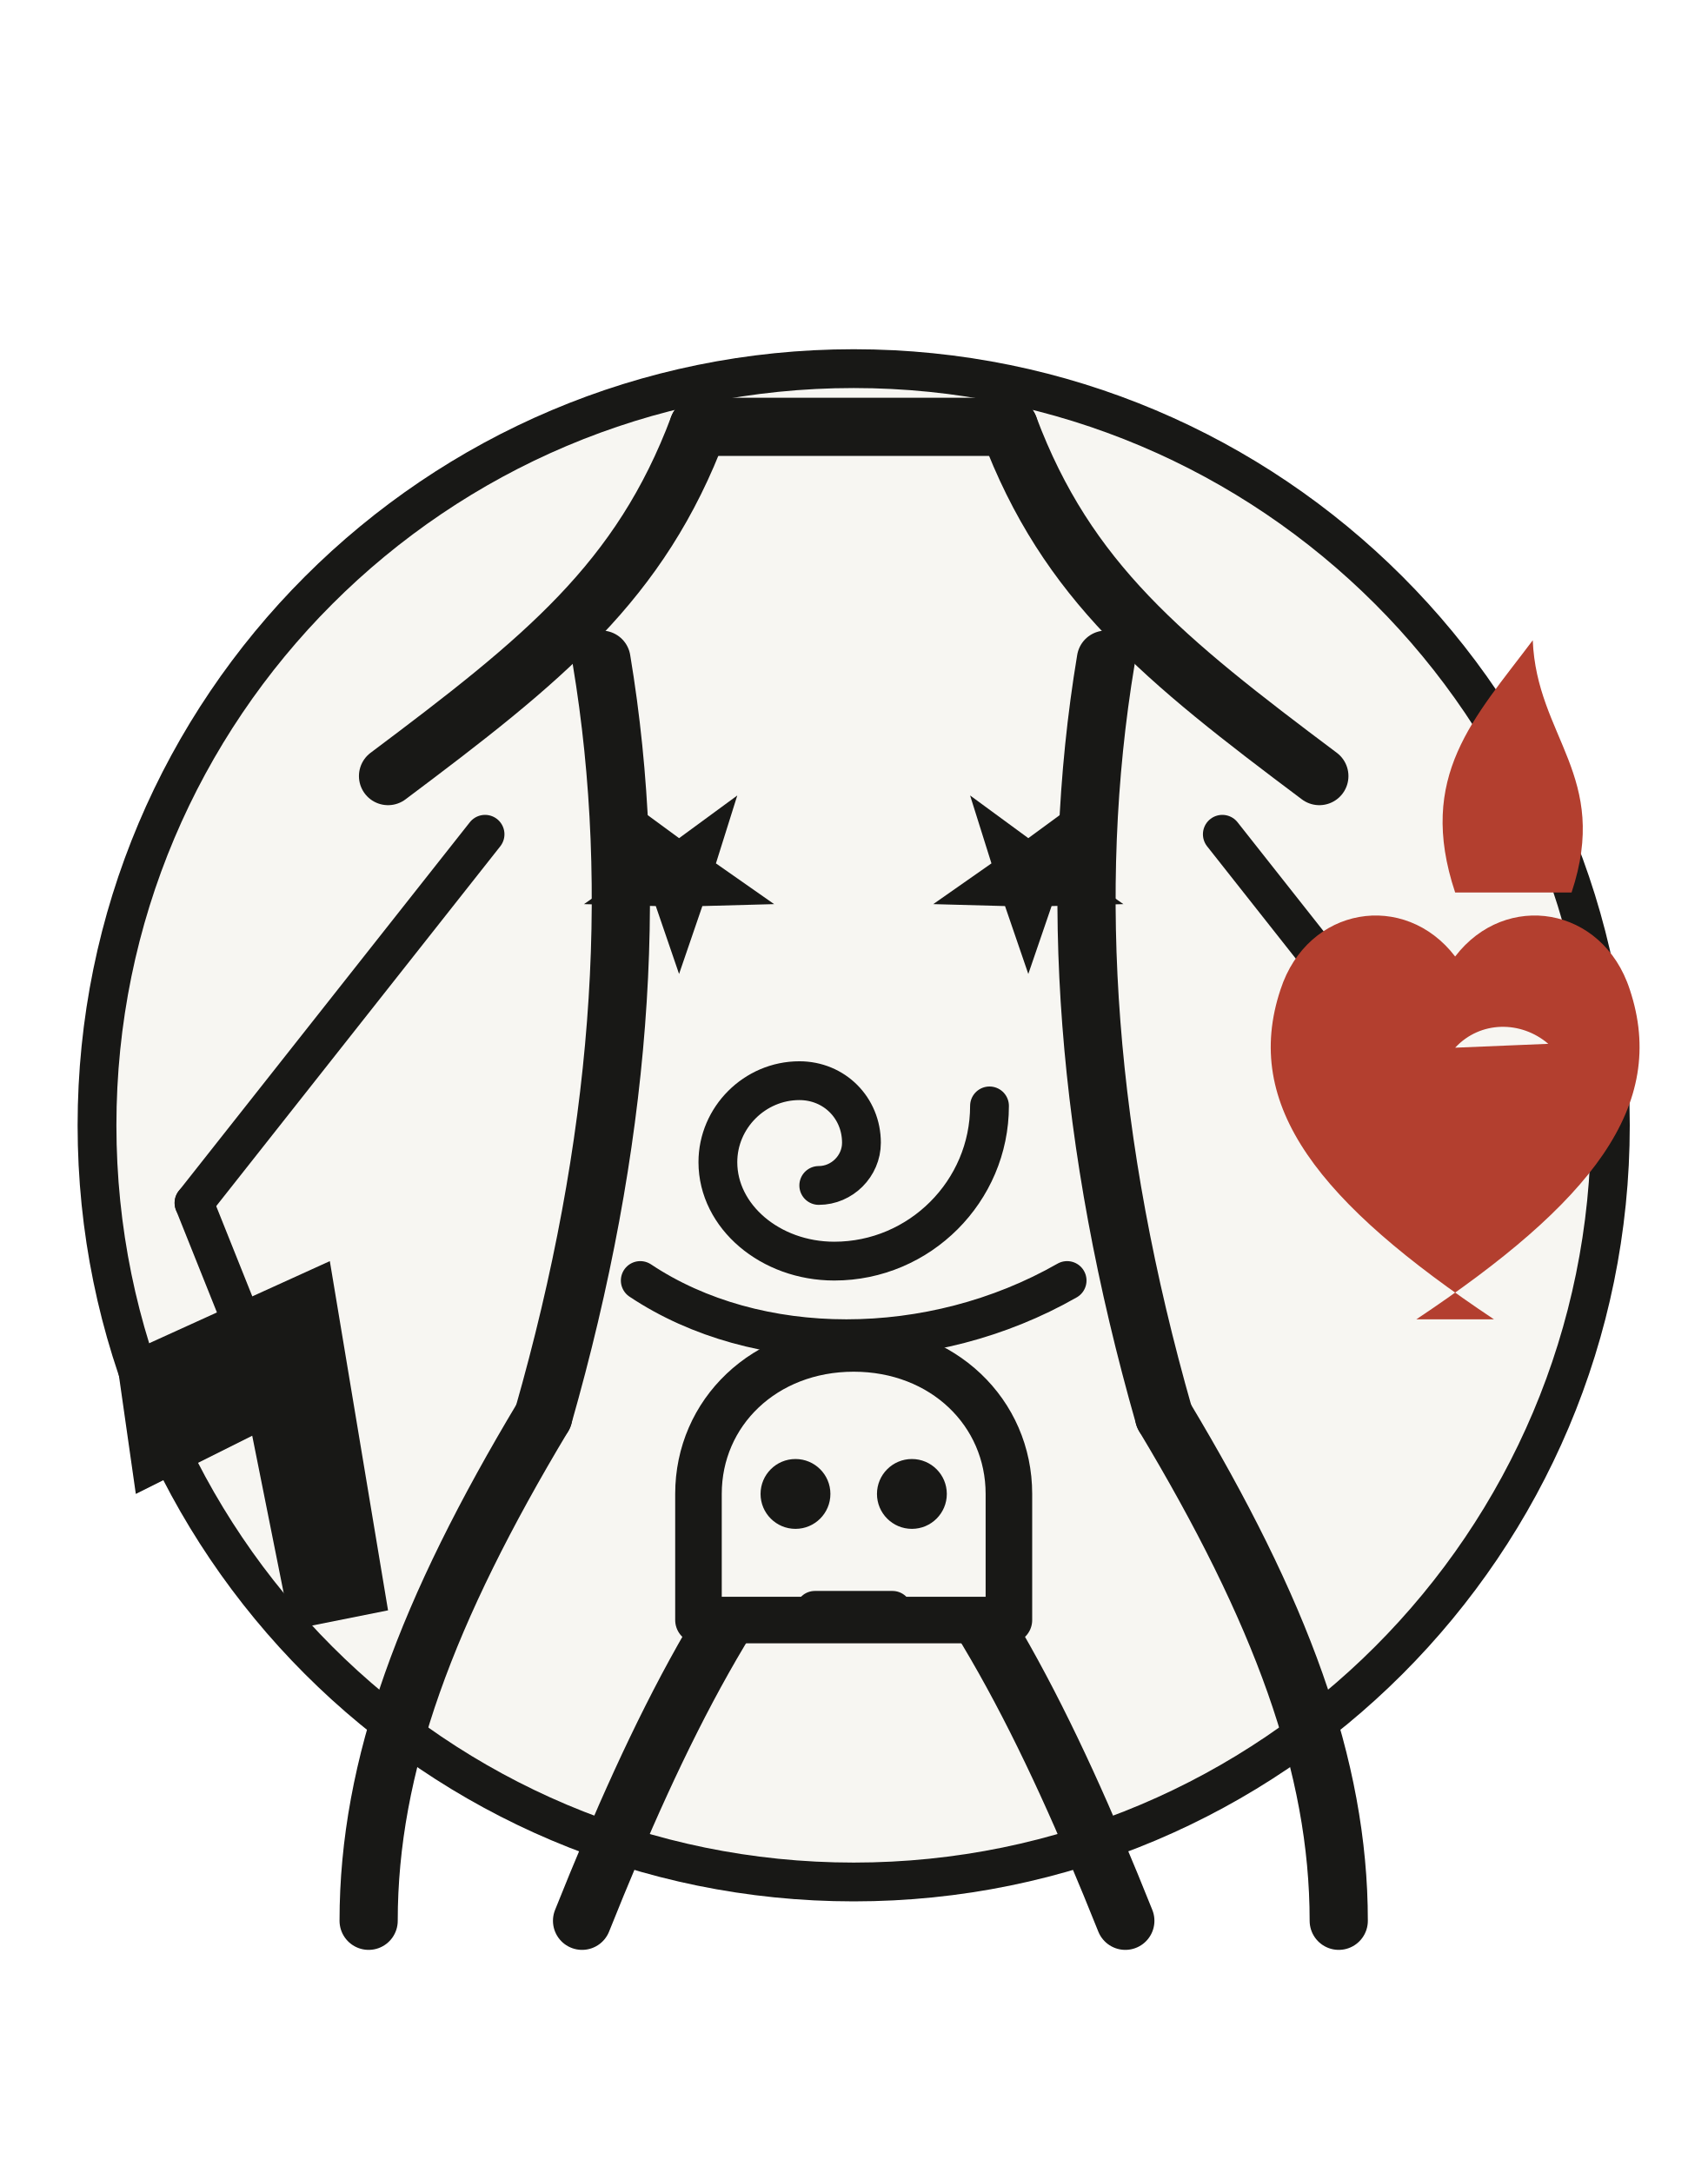
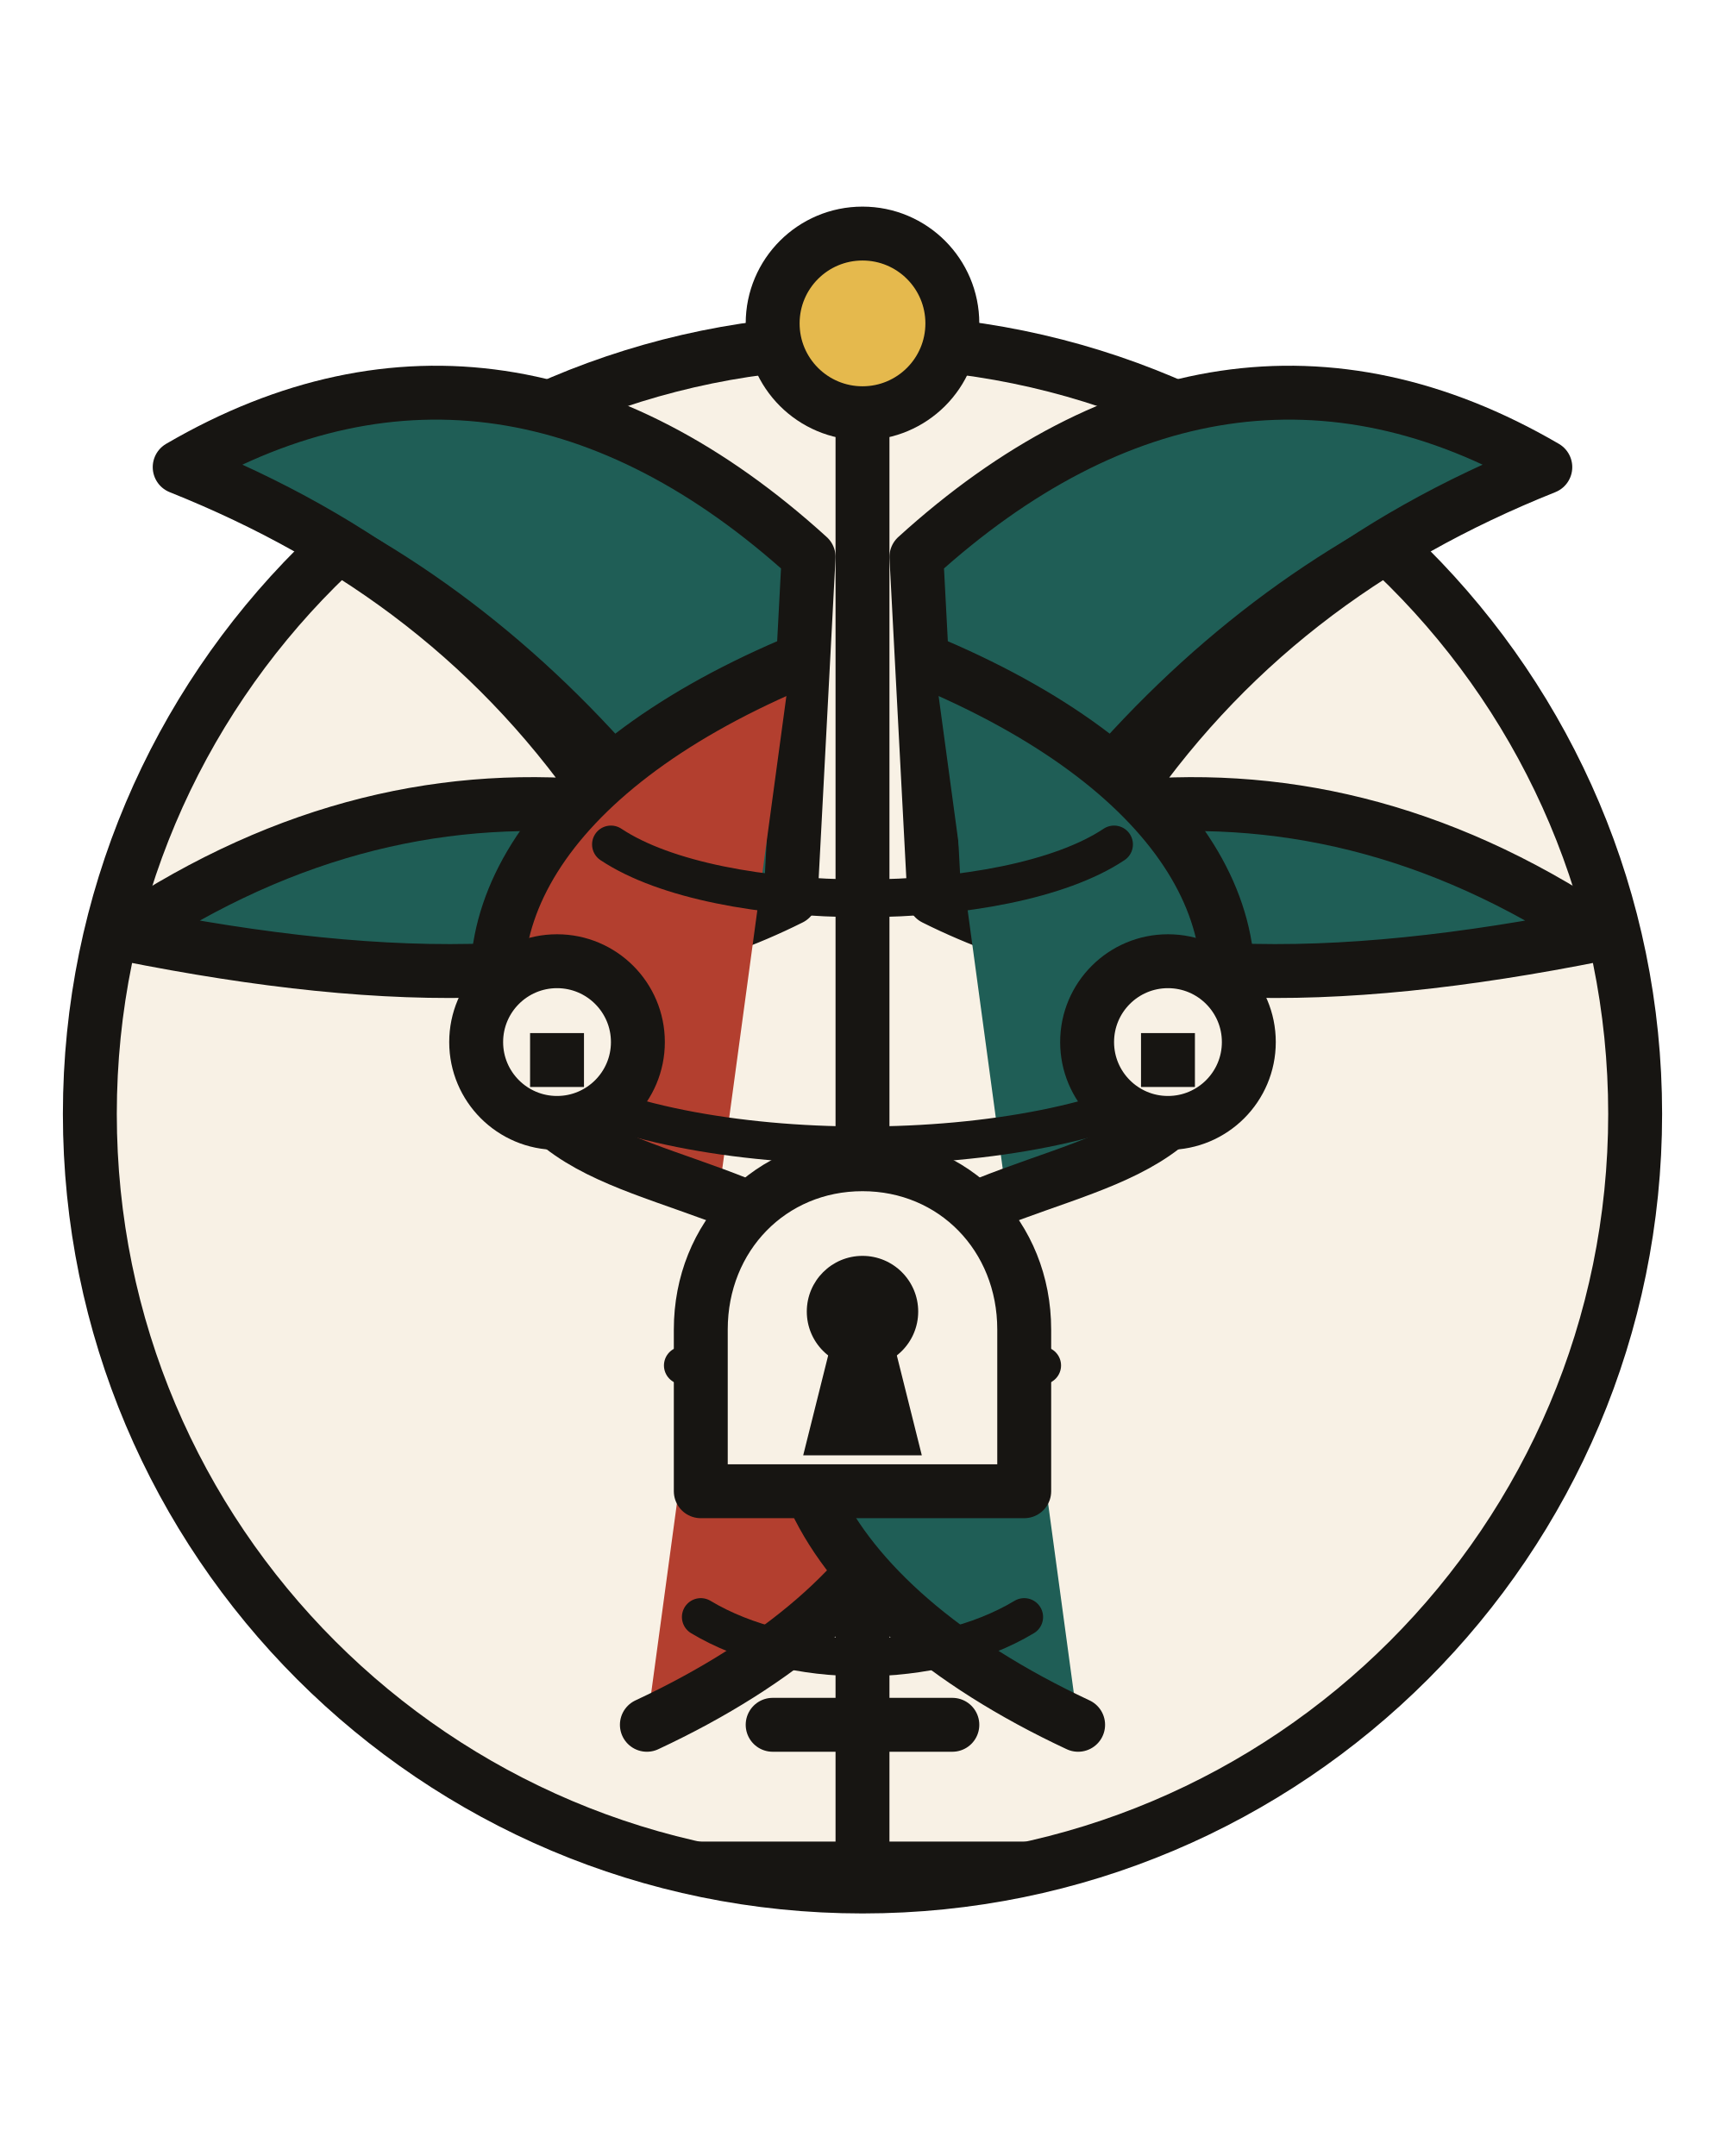
- <svg xmlns="http://www.w3.org/2000/svg" viewBox="0 0 88 112" role="img" aria-labelledby="title desc">
+ <svg xmlns="http://www.w3.org/2000/svg" viewBox="0 0 96 120" role="img" aria-labelledby="title desc">
  <defs>
    <style>
-       .ink{fill:none;stroke:#181816;stroke-width:3;stroke-linecap:round;stroke-linejoin:round}
-       .thin{fill:none;stroke:#181816;stroke-width:2;stroke-linecap:round;stroke-linejoin:round}
-       .fill{fill:#181816}
-       .accent{fill:#b33f2f}
-       .paper{fill:#f7f6f2}
+       .ink{fill:none;stroke:#171512;stroke-width:3;stroke-linecap:round;stroke-linejoin:round}
+       .thin{fill:none;stroke:#171512;stroke-width:2.1;stroke-linecap:round;stroke-linejoin:round}
+       .paper{fill:#f8f1e5}
+       .teal{fill:#1f5e56}
+       .gold{fill:#e5b94d}
+       .red{fill:#b33f2f}
+       .black{fill:#171512}
    </style>
  </defs>
-   <circle class="paper" cx="44" cy="58" r="39" />
-   <circle class="thin" cx="44" cy="58" r="39" />
-   <path class="ink" d="M36 22h16" />
-   <path class="ink" d="M36 22c-3 8-8 12-16 18" />
-   <path class="ink" d="M52 22c3 8 8 12 16 18" />
-   <path class="ink" d="M31 34c2 12 1 25-3 39" />
-   <path class="ink" d="M57 34c-2 12-1 25 3 39" />
-   <path class="ink" d="M28 73c-6 10-9 18-9 26" />
-   <path class="ink" d="M60 73c6 10 9 18 9 26" />
-   <path class="ink" d="M30 99c4-10 8-18 14-24" />
-   <path class="ink" d="M58 99c-4-10-8-18-14-24" />
-   <path class="thin" d="M25 43 10 62" />
-   <path class="thin" d="m10 62 4 10" />
-   <path class="fill" d="m6 70 11-5 3 18-5 1-2-10-6 3z" />
-   <path class="paper" d="m13 68 2 2" />
-   <path class="thin" d="M63 43 78 62" />
-   <path class="accent" d="M77 68c-9-6-13-11-11-17 1.4-4.3 6.4-5.1 9-1.7 2.6-3.4 7.6-2.6 9 1.7 2 6-2 11-11 17z" />
-   <path class="accent" d="M75 46c-2-6 1-9 4-13 .2 5 4 7 2 13z" />
-   <path class="paper" d="M75 54c1.3-1.4 3.4-1.4 4.8-.2" />
-   <path class="fill" d="m32 41 3 2.2 3-2.2-1.1 3.5 3 2.1-3.7.1-1.2 3.5-1.2-3.5-3.7-.1 3-2.1z" />
-   <path class="fill" d="m50 41 3 2.2 3-2.2-1.1 3.5 3 2.1-3.7.1-1.2 3.5-1.2-3.5-3.7-.1 3-2.1z" />
-   <path class="thin" d="M51 57c0 4.4-3.6 8-8 8-3.3 0-6-2.3-6-5.1 0-2.3 1.9-4.2 4.2-4.2 1.8 0 3.2 1.4 3.2 3.2 0 1.2-1 2.2-2.2 2.2" />
-   <path class="thin" d="M33 66c6 4 15 4 22 0" />
-   <path class="paper" stroke="#181816" stroke-width="2.4" stroke-linecap="round" stroke-linejoin="round" d="M36 77c0-4.2 3.4-7.5 8-7.5s8 3.3 8 7.5v6.5H36z" />
-   <circle class="fill" cx="41" cy="77" r="1.8" />
-   <circle class="fill" cx="47" cy="77" r="1.8" />
-   <path class="thin" d="M42 83h4" />
+   <circle class="paper ink" cx="48" cy="62" r="43" />
+   <path class="gold ink" d="M48 16v88" />
+   <circle class="gold ink" cx="48" cy="18" r="5" />
+   <path class="ink" d="M39 104h18M43 96h10" />
+   <path class="teal ink" d="M45 31c-11-10-23-12-35-5 10 4 18 10 24 19-9-1-18 1-27 7 15 3 27 3 37-2z" />
+   <path class="teal ink" d="M51 31c11-10 23-12 35-5-10 4-18 10-24 19 9-1 18 1 27 7-15 3-27 3-37-2z" />
+   <path class="thin" d="M17 29c8 4 15 10 21 18M79 29c-8 4-15 10-21 18" />
+   <path class="red ink" d="M44 37c-14 6-19 15-15 23 3 6 12 5 19 11 8 7 3 18-12 25" />
+   <path class="teal ink" d="M52 37c14 6 19 15 15 23-3 6-12 5-19 11-8 7-3 18 12 25" />
+   <path class="thin" d="M34 47c6 4 22 4 28 0M30 60c8 5 28 5 36 0M38 76c6 4 14 4 20 0M39 90c5 3 13 3 18 0" />
+   <circle class="paper ink" cx="31" cy="58" r="4.5" />
+   <circle class="paper ink" cx="65" cy="58" r="4.5" />
+   <path class="black" d="M29.5 57.5h3v3h-3z" />
+   <path class="black" d="M63.5 57.5h3v3h-3z" />
+   <path class="paper ink" d="M39 74c0-5.2 3.9-9.2 9-9.2s9 4 9 9.2v9H39z" />
+   <circle class="black" cx="48" cy="73" r="3.1" />
+   <path class="black" d="M46.2 75h3.6l1.5 6h-6.6z" />
</svg>
